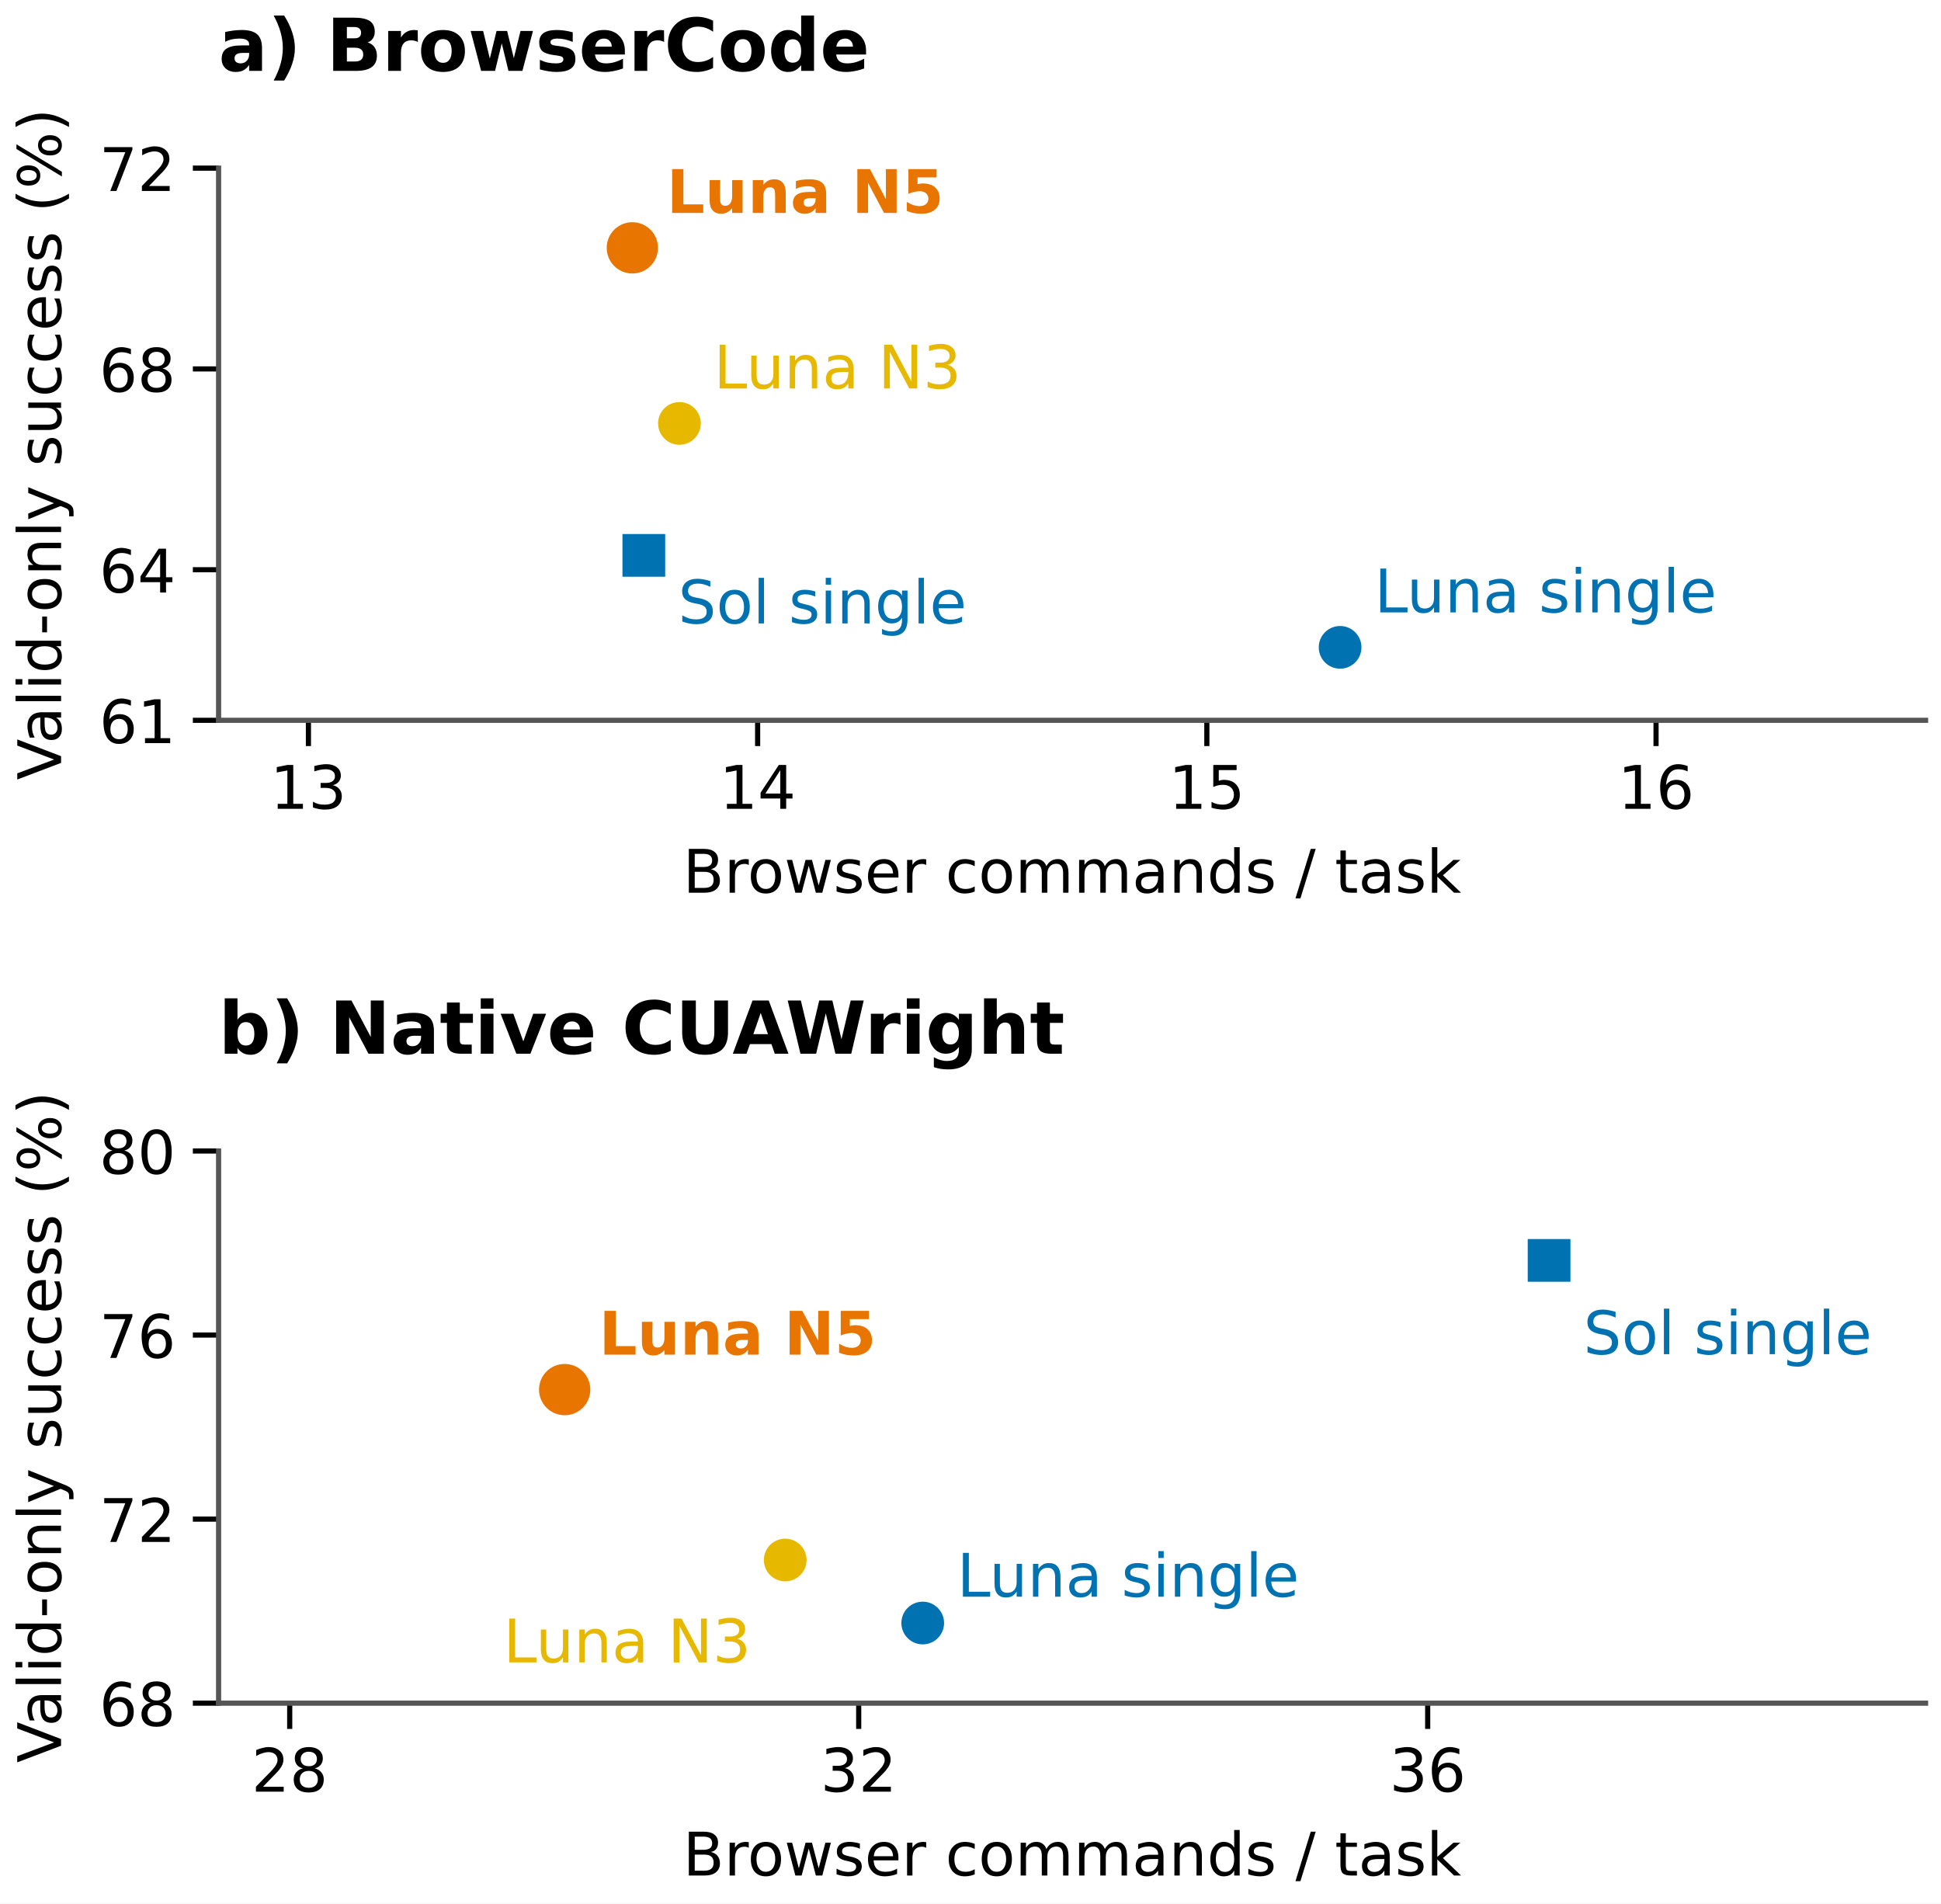
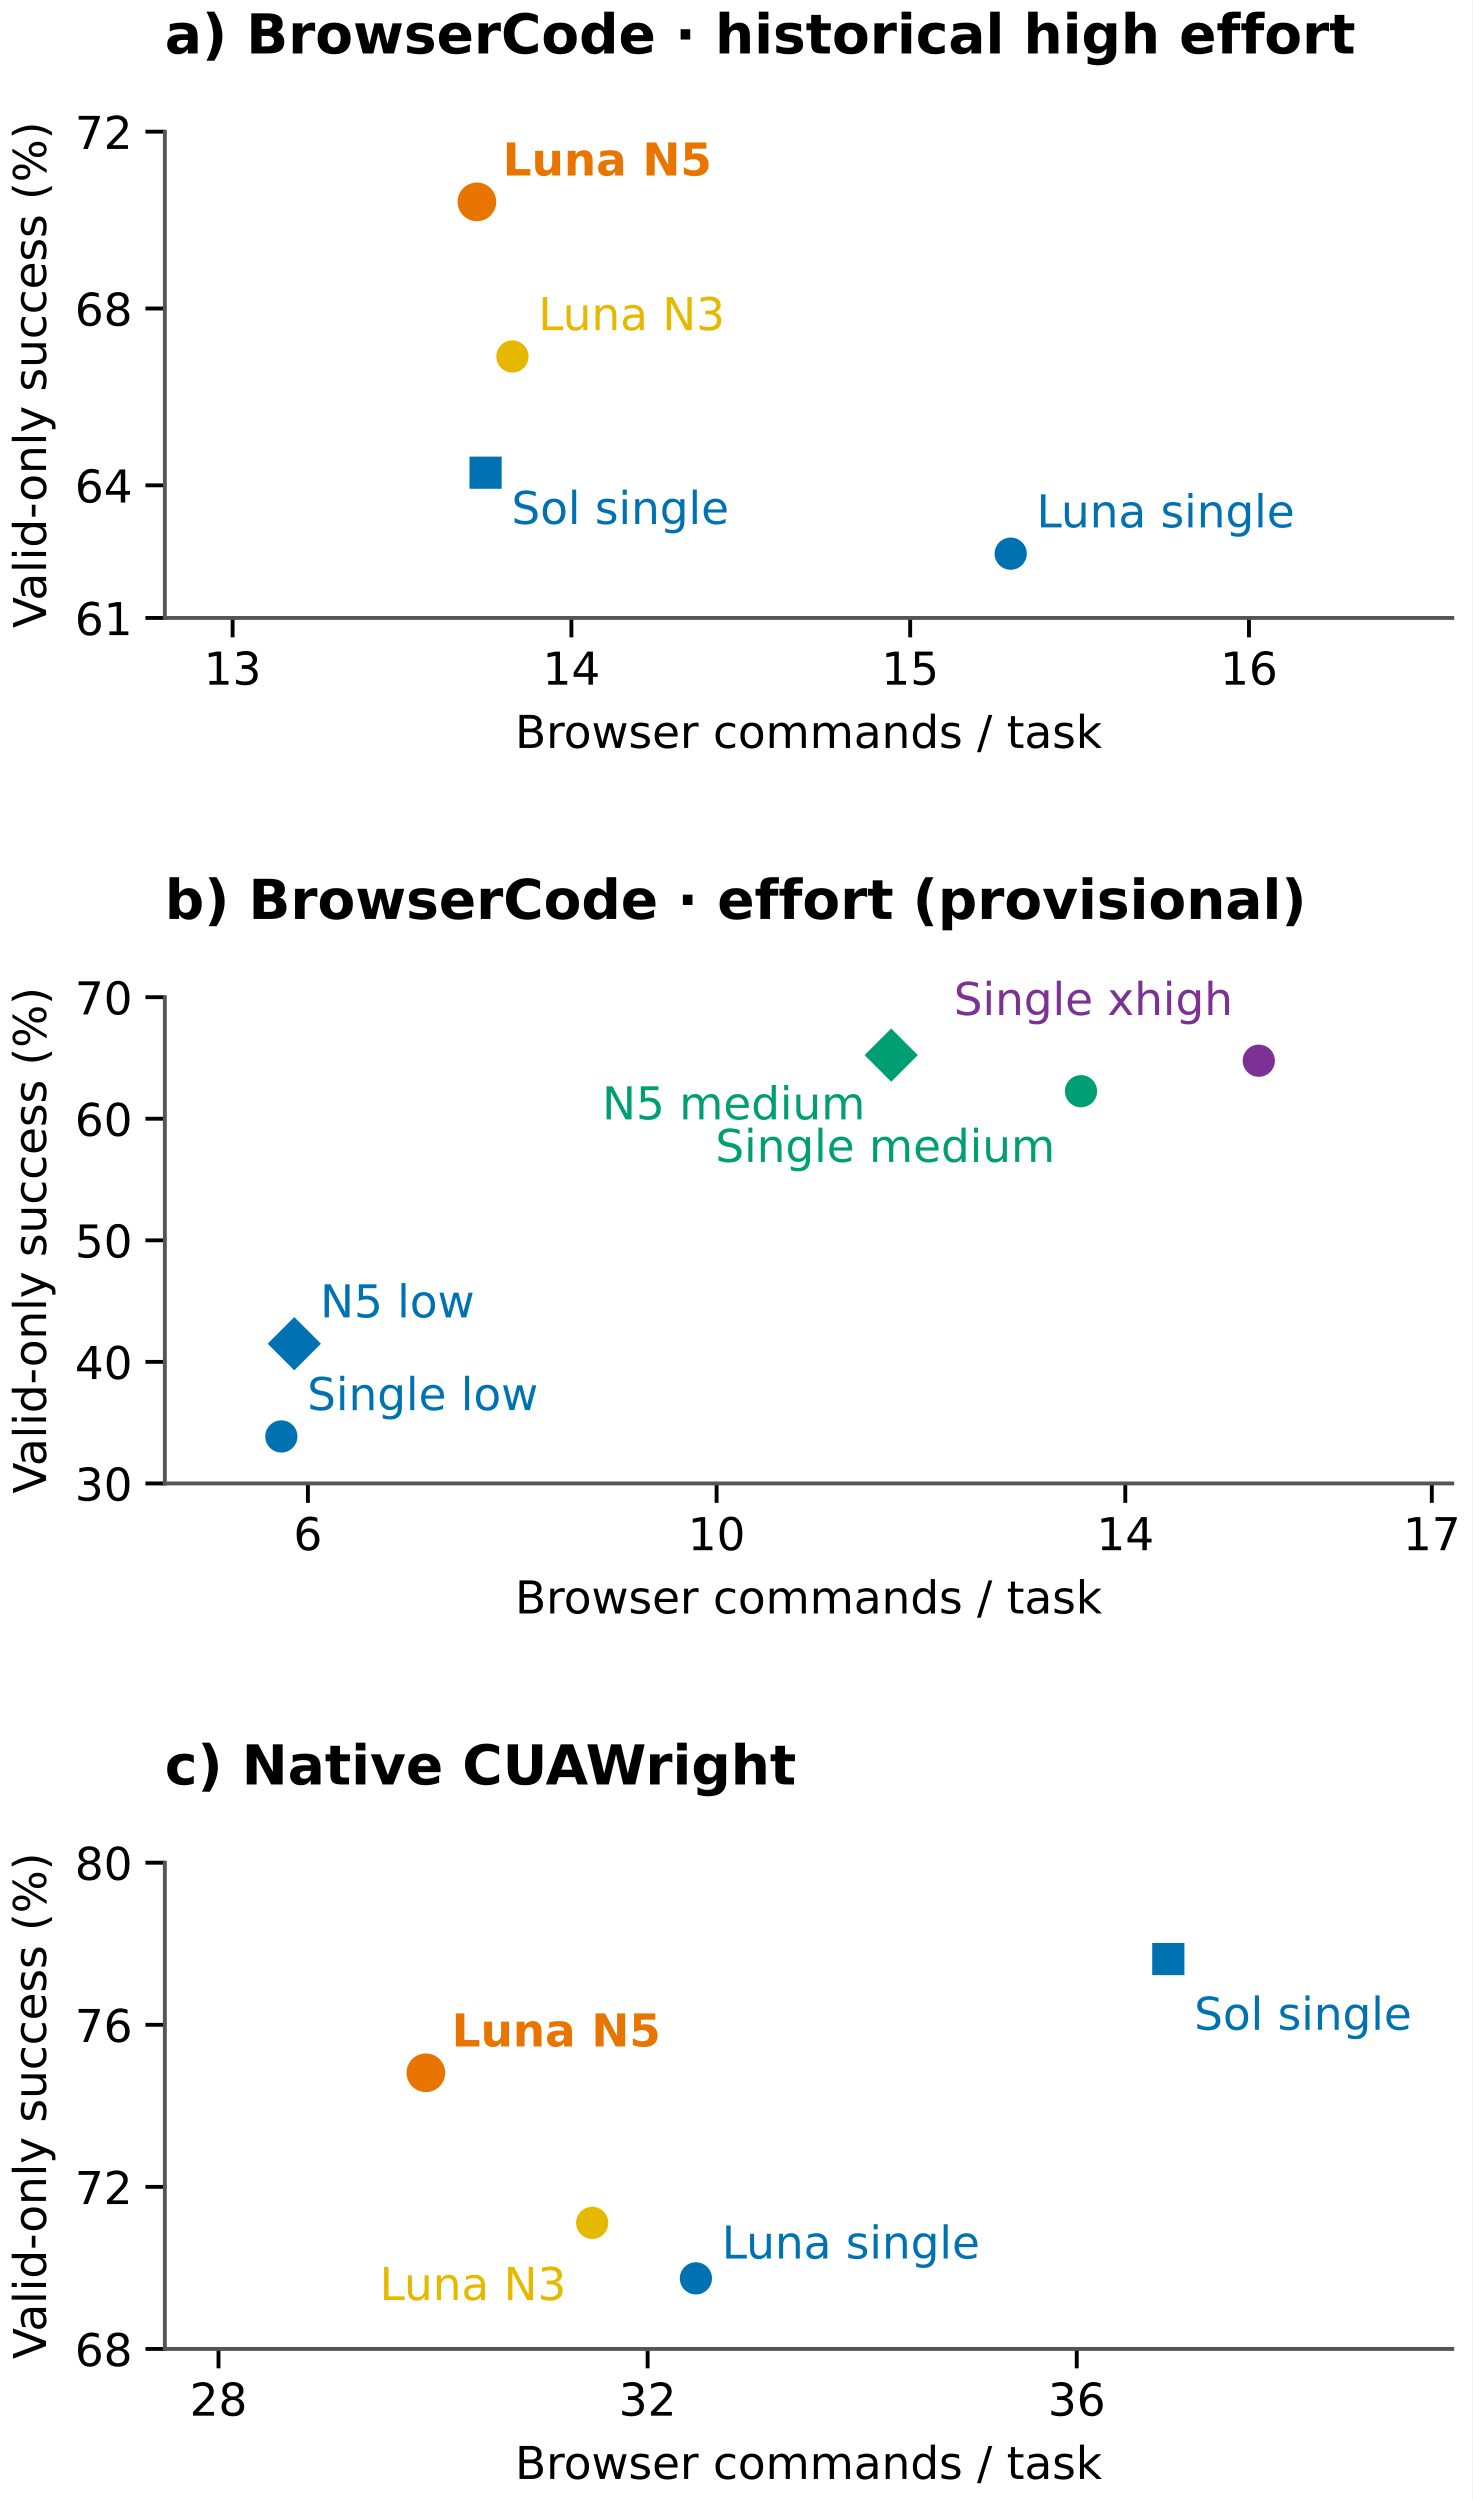
- <svg xmlns="http://www.w3.org/2000/svg" xmlns:xlink="http://www.w3.org/1999/xlink" width="226.272pt" height="221.868pt" viewBox="0 0 226.272 221.868" version="1.1">
+ <svg xmlns="http://www.w3.org/2000/svg" xmlns:xlink="http://www.w3.org/1999/xlink" width="227.567pt" height="386.424pt" viewBox="0 0 227.567 386.424" version="1.1">
  <defs>
    <style type="text/css">*{stroke-linejoin: round; stroke-linecap: butt}</style>
  </defs>
  <g id="figure_1">
    <g id="patch_1">
-       <path d="M 0 221.868 L 226.272 221.868 L 226.272 0 L 0 0 z " style="fill: #ffffff" />
+       <path d="M 0 386.424 L 227.567 386.424 L 227.567 0 L 0 0 z " style="fill: #ffffff" />
    </g>
    <g id="axes_1">
      <g id="patch_2">
-         <path d="M 25.482 83.958 L 224.472 83.958 L 224.472 19.599 L 25.482 19.599 z " style="fill: #ffffff" />
+         <path d="M 25.482 95.513 L 224.472 95.513 L 224.472 20.355 L 25.482 20.355 z " style="fill: #ffffff" />
      </g>
      <g id="matplotlib.axis_1">
        <g id="xtick_1">
          <g id="line2d_1">
            <defs>
-               <path id="m21968f1126" d="M 0 0 L 0 3 " style="stroke: #000000; stroke-width: 0.6" />
+               <path id="m10866afbdd" d="M 0 0 L 0 3 " style="stroke: #000000; stroke-width: 0.6" />
            </defs>
            <g>
-               <use xlink:href="#m21968f1126" x="35.955" y="83.958" style="stroke: #000000; stroke-width: 0.6" />
+               <use xlink:href="#m10866afbdd" x="35.955" y="95.513" style="stroke: #000000; stroke-width: 0.6" />
            </g>
          </g>
          <g id="text_1">
-             <text style="font: 7px 'DejaVu Sans'; text-anchor: middle" x="35.955" y="94.277" transform="rotate(-0 35.95535 94.27729)">13</text>
+             <text style="font: 7px 'DejaVu Sans'; text-anchor: middle" x="35.955" y="105.831" transform="rotate(-0 35.95535 105.8315)">13</text>
          </g>
        </g>
        <g id="xtick_2">
          <g id="line2d_2">
            <g>
-               <use xlink:href="#m21968f1126" x="88.321" y="83.958" style="stroke: #000000; stroke-width: 0.6" />
+               <use xlink:href="#m10866afbdd" x="88.321" y="95.513" style="stroke: #000000; stroke-width: 0.6" />
            </g>
          </g>
          <g id="text_2">
-             <text style="font: 7px 'DejaVu Sans'; text-anchor: middle" x="88.321" y="94.277" transform="rotate(-0 88.32113 94.27729)">14</text>
+             <text style="font: 7px 'DejaVu Sans'; text-anchor: middle" x="88.321" y="105.831" transform="rotate(-0 88.32113 105.8315)">14</text>
          </g>
        </g>
        <g id="xtick_3">
          <g id="line2d_3">
            <g>
-               <use xlink:href="#m21968f1126" x="140.687" y="83.958" style="stroke: #000000; stroke-width: 0.6" />
+               <use xlink:href="#m10866afbdd" x="140.687" y="95.513" style="stroke: #000000; stroke-width: 0.6" />
            </g>
          </g>
          <g id="text_3">
-             <text style="font: 7px 'DejaVu Sans'; text-anchor: middle" x="140.687" y="94.277" transform="rotate(-0 140.6869 94.27729)">15</text>
+             <text style="font: 7px 'DejaVu Sans'; text-anchor: middle" x="140.687" y="105.831" transform="rotate(-0 140.6869 105.8315)">15</text>
          </g>
        </g>
        <g id="xtick_4">
          <g id="line2d_4">
            <g>
-               <use xlink:href="#m21968f1126" x="193.053" y="83.958" style="stroke: #000000; stroke-width: 0.6" />
+               <use xlink:href="#m10866afbdd" x="193.053" y="95.513" style="stroke: #000000; stroke-width: 0.6" />
            </g>
          </g>
          <g id="text_4">
-             <text style="font: 7px 'DejaVu Sans'; text-anchor: middle" x="193.053" y="94.277" transform="rotate(-0 193.0527 94.27729)">16</text>
+             <text style="font: 7px 'DejaVu Sans'; text-anchor: middle" x="193.053" y="105.831" transform="rotate(-0 193.0527 105.8315)">16</text>
          </g>
        </g>
        <g id="text_5">
-           <text style="font: 7px 'DejaVu Sans'; text-anchor: middle" x="124.977" y="104.052" transform="rotate(-0 124.9772 104.052)">Browser commands / task</text>
+           <text style="font: 7px 'DejaVu Sans'; text-anchor: middle" x="124.977" y="115.606" transform="rotate(-0 124.9772 115.6062)">Browser commands / task</text>
        </g>
      </g>
      <g id="matplotlib.axis_2">
        <g id="ytick_1">
          <g id="line2d_5">
            <defs>
-               <path id="m6a079392f3" d="M 0 0 L -3 0 " style="stroke: #000000; stroke-width: 0.6" />
+               <path id="m495e9f0fa9" d="M 0 0 L -3 0 " style="stroke: #000000; stroke-width: 0.6" />
            </defs>
            <g>
-               <use xlink:href="#m6a079392f3" x="25.482" y="83.958" style="stroke: #000000; stroke-width: 0.6" />
+               <use xlink:href="#m495e9f0fa9" x="25.482" y="95.513" style="stroke: #000000; stroke-width: 0.6" />
            </g>
          </g>
          <g id="text_6">
-             <text style="font: 7px 'DejaVu Sans'; text-anchor: end" x="20.482" y="86.618" transform="rotate(-0 20.48219 86.61784)">61</text>
+             <text style="font: 7px 'DejaVu Sans'; text-anchor: end" x="20.482" y="98.172" transform="rotate(-0 20.48219 98.17202)">61</text>
          </g>
        </g>
        <g id="ytick_2">
          <g id="line2d_6">
            <g>
-               <use xlink:href="#m6a079392f3" x="25.482" y="66.406" style="stroke: #000000; stroke-width: 0.6" />
+               <use xlink:href="#m495e9f0fa9" x="25.482" y="75.015" style="stroke: #000000; stroke-width: 0.6" />
            </g>
          </g>
          <g id="text_7">
-             <text style="font: 7px 'DejaVu Sans'; text-anchor: end" x="20.482" y="69.065" transform="rotate(-0 20.48219 69.06519)">64</text>
+             <text style="font: 7px 'DejaVu Sans'; text-anchor: end" x="20.482" y="77.674" transform="rotate(-0 20.48219 77.67441)">64</text>
          </g>
        </g>
        <g id="ytick_3">
          <g id="line2d_7">
            <g>
-               <use xlink:href="#m6a079392f3" x="25.482" y="43.002" style="stroke: #000000; stroke-width: 0.6" />
+               <use xlink:href="#m495e9f0fa9" x="25.482" y="47.685" style="stroke: #000000; stroke-width: 0.6" />
            </g>
          </g>
          <g id="text_8">
-             <text style="font: 7px 'DejaVu Sans'; text-anchor: end" x="20.482" y="45.662" transform="rotate(-0 20.48219 45.66166)">68</text>
+             <text style="font: 7px 'DejaVu Sans'; text-anchor: end" x="20.482" y="50.344" transform="rotate(-0 20.48219 50.34427)">68</text>
          </g>
        </g>
        <g id="ytick_4">
          <g id="line2d_8">
            <g>
-               <use xlink:href="#m6a079392f3" x="25.482" y="19.599" style="stroke: #000000; stroke-width: 0.6" />
+               <use xlink:href="#m495e9f0fa9" x="25.482" y="20.355" style="stroke: #000000; stroke-width: 0.6" />
            </g>
          </g>
          <g id="text_9">
-             <text style="font: 7px 'DejaVu Sans'; text-anchor: end" x="20.482" y="22.258" transform="rotate(-0 20.48219 22.25812)">72</text>
+             <text style="font: 7px 'DejaVu Sans'; text-anchor: end" x="20.482" y="23.014" transform="rotate(-0 20.48219 23.01412)">72</text>
          </g>
        </g>
        <g id="text_10">
-           <text style="font: 7px 'DejaVu Sans'; text-anchor: middle" x="7.119" y="51.779" transform="rotate(-90 7.118906 51.77853)">Valid-only success (%)</text>
+           <text style="font: 7px 'DejaVu Sans'; text-anchor: middle" x="7.119" y="57.934" transform="rotate(-90 7.118906 57.93362)">Valid-only success (%)</text>
        </g>
      </g>
      <g id="patch_3">
-         <path d="M 25.482 83.958 L 25.482 19.599 " style="fill: none; stroke: #555555; stroke-width: 0.6; stroke-linejoin: miter; stroke-linecap: square" />
+         <path d="M 25.482 95.513 L 25.482 20.355 " style="fill: none; stroke: #555555; stroke-width: 0.6; stroke-linejoin: miter; stroke-linecap: square" />
      </g>
      <g id="patch_4">
-         <path d="M 25.482 83.958 L 224.472 83.958 " style="fill: none; stroke: #555555; stroke-width: 0.6; stroke-linejoin: miter; stroke-linecap: square" />
+         <path d="M 25.482 95.513 L 224.472 95.513 " style="fill: none; stroke: #555555; stroke-width: 0.6; stroke-linejoin: miter; stroke-linecap: square" />
      </g>
      <g id="PathCollection_1">
        <defs>
-           <path id="mc786eb5d75" d="M -2.739 2.739 L 2.739 2.739 L 2.739 -2.739 L -2.739 -2.739 z " style="stroke: #ffffff; stroke-width: 0.5" />
-         </defs>
-         <g clip-path="url(#p13295bde91)">
-           <use xlink:href="#mc786eb5d75" x="75.055" y="64.734" style="fill: #0072b2; stroke: #ffffff; stroke-width: 0.5" />
+           <path id="mc0f5e9fc0a" d="M -2.739 2.739 L 2.739 2.739 L 2.739 -2.739 L -2.739 -2.739 z " style="stroke: #ffffff; stroke-width: 0.5" />
+         </defs>
+         <g clip-path="url(#p40188d54c5)">
+           <use xlink:href="#mc0f5e9fc0a" x="75.055" y="73.063" style="fill: #0072b2; stroke: #ffffff; stroke-width: 0.5" />
        </g>
      </g>
      <g id="text_11">
-         <text style="fill: #0072b2; font: 7px 'DejaVu Sans'; text-anchor: start" x="79.055" y="72.666" transform="rotate(-0 79.05514 72.66562)">Sol single</text>
+         <text style="fill: #0072b2; font: 7px 'DejaVu Sans'; text-anchor: start" x="79.055" y="80.994" transform="rotate(-0 79.05514 80.99437)">Sol single</text>
      </g>
      <g id="PathCollection_2">
        <defs>
-           <path id="m61df3e569e" d="M 0 2.739 C 0.726 2.739 1.423 2.45 1.936 1.936 C 2.45 1.423 2.739 0.726 2.739 0 C 2.739 -0.726 2.45 -1.423 1.936 -1.936 C 1.423 -2.45 0.726 -2.739 0 -2.739 C -0.726 -2.739 -1.423 -2.45 -1.936 -1.936 C -2.45 -1.423 -2.739 -0.726 -2.739 0 C -2.739 0.726 -2.45 1.423 -1.936 1.936 C -1.423 2.45 -0.726 2.739 0 2.739 z " style="stroke: #ffffff; stroke-width: 0.5" />
-         </defs>
-         <g clip-path="url(#p13295bde91)">
-           <use xlink:href="#m61df3e569e" x="156.222" y="75.454" style="fill: #0072b2; stroke: #ffffff; stroke-width: 0.5" />
+           <path id="m0097521467" d="M 0 2.739 C 0.726 2.739 1.423 2.45 1.936 1.936 C 2.45 1.423 2.739 0.726 2.739 0 C 2.739 -0.726 2.45 -1.423 1.936 -1.936 C 1.423 -2.45 0.726 -2.739 0 -2.739 C -0.726 -2.739 -1.423 -2.45 -1.936 -1.936 C -2.45 -1.423 -2.739 -0.726 -2.739 0 C -2.739 0.726 -2.45 1.423 -1.936 1.936 C -1.423 2.45 -0.726 2.739 0 2.739 z " style="stroke: #ffffff; stroke-width: 0.5" />
+         </defs>
+         <g clip-path="url(#p40188d54c5)">
+           <use xlink:href="#m0097521467" x="156.222" y="85.581" style="fill: #0072b2; stroke: #ffffff; stroke-width: 0.5" />
        </g>
      </g>
      <g id="text_12">
-         <text style="fill: #0072b2; font: 7px 'DejaVu Sans'; text-anchor: start" x="160.222" y="71.386" transform="rotate(-0 160.2221 71.3855)">Luna single</text>
+         <text style="fill: #0072b2; font: 7px 'DejaVu Sans'; text-anchor: start" x="160.222" y="81.513" transform="rotate(-0 160.2221 81.51282)">Luna single</text>
      </g>
      <g id="PathCollection_3">
        <defs>
-           <path id="m05fceb7993" d="M 0 2.739 C 0.726 2.739 1.423 2.45 1.936 1.936 C 2.45 1.423 2.739 0.726 2.739 0 C 2.739 -0.726 2.45 -1.423 1.936 -1.936 C 1.423 -2.45 0.726 -2.739 0 -2.739 C -0.726 -2.739 -1.423 -2.45 -1.936 -1.936 C -2.45 -1.423 -2.739 -0.726 -2.739 0 C -2.739 0.726 -2.45 1.423 -1.936 1.936 C -1.423 2.45 -0.726 2.739 0 2.739 z " style="stroke: #ffffff; stroke-width: 0.5" />
-         </defs>
-         <g clip-path="url(#p13295bde91)">
-           <use xlink:href="#m05fceb7993" x="79.206" y="49.353" style="fill: #e6b800; stroke: #ffffff; stroke-width: 0.5" />
+           <path id="m7b868f798f" d="M 0 2.739 C 0.726 2.739 1.423 2.45 1.936 1.936 C 2.45 1.423 2.739 0.726 2.739 0 C 2.739 -0.726 2.45 -1.423 1.936 -1.936 C 1.423 -2.45 0.726 -2.739 0 -2.739 C -0.726 -2.739 -1.423 -2.45 -1.936 -1.936 C -2.45 -1.423 -2.739 -0.726 -2.739 0 C -2.739 0.726 -2.45 1.423 -1.936 1.936 C -1.423 2.45 -0.726 2.739 0 2.739 z " style="stroke: #ffffff; stroke-width: 0.5" />
+         </defs>
+         <g clip-path="url(#p40188d54c5)">
+           <use xlink:href="#m7b868f798f" x="79.206" y="55.102" style="fill: #e6b800; stroke: #ffffff; stroke-width: 0.5" />
        </g>
      </g>
      <g id="text_13">
-         <text style="fill: #e6b800; font: 7px 'DejaVu Sans'; text-anchor: start" x="83.206" y="45.285" transform="rotate(-0 83.20627 45.28491)">Luna N3</text>
+         <text style="fill: #e6b800; font: 7px 'DejaVu Sans'; text-anchor: start" x="83.206" y="51.033" transform="rotate(-0 83.20627 51.03311)">Luna N3</text>
      </g>
      <g id="PathCollection_4">
        <defs>
-           <path id="m709d0a3be8" d="M 0 3.24 C 0.859 3.24 1.684 2.899 2.291 2.291 C 2.899 1.684 3.24 0.859 3.24 0 C 3.24 -0.859 2.899 -1.684 2.291 -2.291 C 1.684 -2.899 0.859 -3.24 0 -3.24 C -0.859 -3.24 -1.684 -2.899 -2.291 -2.291 C -2.899 -1.684 -3.24 -0.859 -3.24 0 C -3.24 0.859 -2.899 1.684 -2.291 2.291 C -1.684 2.899 -0.859 3.24 0 3.24 z " style="stroke: #ffffff; stroke-width: 0.5" />
-         </defs>
-         <g clip-path="url(#p13295bde91)">
-           <use xlink:href="#m709d0a3be8" x="73.716" y="28.89" style="fill: #e87500; stroke: #ffffff; stroke-width: 0.5" />
+           <path id="m70a4047668" d="M 0 3.24 C 0.859 3.24 1.684 2.899 2.291 2.291 C 2.899 1.684 3.24 0.859 3.24 0 C 3.24 -0.859 2.899 -1.684 2.291 -2.291 C 1.684 -2.899 0.859 -3.24 0 -3.24 C -0.859 -3.24 -1.684 -2.899 -2.291 -2.291 C -2.899 -1.684 -3.24 -0.859 -3.24 0 C -3.24 0.859 -2.899 1.684 -2.291 2.291 C -1.684 2.899 -0.859 3.24 0 3.24 z " style="stroke: #ffffff; stroke-width: 0.5" />
+         </defs>
+         <g clip-path="url(#p40188d54c5)">
+           <use xlink:href="#m70a4047668" x="73.716" y="31.205" style="fill: #e87500; stroke: #ffffff; stroke-width: 0.5" />
        </g>
      </g>
      <g id="text_14">
-         <text style="fill: #e87500; font: 700 7px 'DejaVu Sans'; text-anchor: start" x="77.716" y="24.822" transform="rotate(-0 77.71571 24.82152)">Luna N5</text>
+         <text style="fill: #e87500; font: 700 7px 'DejaVu Sans'; text-anchor: start" x="77.716" y="27.136" transform="rotate(-0 77.71571 27.1364)">Luna N5</text>
      </g>
    </g>
    <g id="axes_2">
      <g id="patch_5">
-         <path d="M 25.482 198.519 L 224.472 198.519 L 224.472 134.159 L 25.482 134.159 z " style="fill: #ffffff" />
+         <path d="M 25.482 229.294 L 224.472 229.294 L 224.472 154.136 L 25.482 154.136 z " style="fill: #ffffff" />
      </g>
      <g id="matplotlib.axis_3">
        <g id="xtick_5">
          <g id="line2d_9">
            <g>
-               <use xlink:href="#m21968f1126" x="33.773" y="198.519" style="stroke: #000000; stroke-width: 0.6" />
+               <use xlink:href="#m10866afbdd" x="47.592" y="229.294" style="stroke: #000000; stroke-width: 0.6" />
            </g>
          </g>
          <g id="text_15">
-             <text style="font: 7px 'DejaVu Sans'; text-anchor: middle" x="33.773" y="208.838" transform="rotate(-0 33.77344 208.8376)">28</text>
+             <text style="font: 7px 'DejaVu Sans'; text-anchor: middle" x="47.592" y="239.613" transform="rotate(-0 47.59219 239.6125)">6</text>
          </g>
        </g>
        <g id="xtick_6">
          <g id="line2d_10">
            <g>
-               <use xlink:href="#m21968f1126" x="100.103" y="198.519" style="stroke: #000000; stroke-width: 0.6" />
+               <use xlink:href="#m10866afbdd" x="110.764" y="229.294" style="stroke: #000000; stroke-width: 0.6" />
            </g>
          </g>
          <g id="text_16">
-             <text style="font: 7px 'DejaVu Sans'; text-anchor: middle" x="100.103" y="208.838" transform="rotate(-0 100.1034 208.8376)">32</text>
+             <text style="font: 7px 'DejaVu Sans'; text-anchor: middle" x="110.764" y="239.613" transform="rotate(-0 110.7636 239.6125)">10</text>
          </g>
        </g>
        <g id="xtick_7">
          <g id="line2d_11">
            <g>
-               <use xlink:href="#m21968f1126" x="166.433" y="198.519" style="stroke: #000000; stroke-width: 0.6" />
+               <use xlink:href="#m10866afbdd" x="173.935" y="229.294" style="stroke: #000000; stroke-width: 0.6" />
            </g>
          </g>
          <g id="text_17">
-             <text style="font: 7px 'DejaVu Sans'; text-anchor: middle" x="166.433" y="208.838" transform="rotate(-0 166.4334 208.8376)">36</text>
-           </g>
-         </g>
-         <g id="text_18">
-           <text style="font: 7px 'DejaVu Sans'; text-anchor: middle" x="124.977" y="218.612" transform="rotate(-0 124.9772 218.6123)">Browser commands / task</text>
+             <text style="font: 7px 'DejaVu Sans'; text-anchor: middle" x="173.935" y="239.613" transform="rotate(-0 173.935 239.6125)">14</text>
+           </g>
+         </g>
+         <g id="xtick_8">
+           <g id="line2d_12">
+             <g>
+               <use xlink:href="#m10866afbdd" x="221.314" y="229.294" style="stroke: #000000; stroke-width: 0.6" />
+             </g>
+           </g>
+           <g id="text_18">
+             <text style="font: 7px 'DejaVu Sans'; text-anchor: middle" x="221.314" y="239.613" transform="rotate(-0 221.3136 239.6125)">17</text>
+           </g>
+         </g>
+         <g id="text_19">
+           <text style="font: 7px 'DejaVu Sans'; text-anchor: middle" x="124.977" y="249.387" transform="rotate(-0 124.9772 249.3872)">Browser commands / task</text>
        </g>
      </g>
      <g id="matplotlib.axis_4">
        <g id="ytick_5">
-           <g id="line2d_12">
-             <g>
-               <use xlink:href="#m6a079392f3" x="25.482" y="198.519" style="stroke: #000000; stroke-width: 0.6" />
-             </g>
-           </g>
-           <g id="text_19">
-             <text style="font: 7px 'DejaVu Sans'; text-anchor: end" x="20.482" y="201.178" transform="rotate(-0 20.48219 201.1781)">68</text>
+           <g id="line2d_13">
+             <g>
+               <use xlink:href="#m495e9f0fa9" x="25.482" y="229.294" style="stroke: #000000; stroke-width: 0.6" />
+             </g>
+           </g>
+           <g id="text_20">
+             <text style="font: 7px 'DejaVu Sans'; text-anchor: end" x="20.482" y="231.953" transform="rotate(-0 20.48219 231.9531)">30</text>
          </g>
        </g>
        <g id="ytick_6">
-           <g id="line2d_13">
-             <g>
-               <use xlink:href="#m6a079392f3" x="25.482" y="177.065" style="stroke: #000000; stroke-width: 0.6" />
-             </g>
-           </g>
-           <g id="text_20">
-             <text style="font: 7px 'DejaVu Sans'; text-anchor: end" x="20.482" y="179.725" transform="rotate(-0 20.48219 179.7249)">72</text>
+           <g id="line2d_14">
+             <g>
+               <use xlink:href="#m495e9f0fa9" x="25.482" y="210.504" style="stroke: #000000; stroke-width: 0.6" />
+             </g>
+           </g>
+           <g id="text_21">
+             <text style="font: 7px 'DejaVu Sans'; text-anchor: end" x="20.482" y="213.164" transform="rotate(-0 20.48219 213.1636)">40</text>
          </g>
        </g>
        <g id="ytick_7">
-           <g id="line2d_14">
-             <g>
-               <use xlink:href="#m6a079392f3" x="25.482" y="155.612" style="stroke: #000000; stroke-width: 0.6" />
-             </g>
-           </g>
-           <g id="text_21">
-             <text style="font: 7px 'DejaVu Sans'; text-anchor: end" x="20.482" y="158.272" transform="rotate(-0 20.48219 158.2716)">76</text>
+           <g id="line2d_15">
+             <g>
+               <use xlink:href="#m495e9f0fa9" x="25.482" y="191.715" style="stroke: #000000; stroke-width: 0.6" />
+             </g>
+           </g>
+           <g id="text_22">
+             <text style="font: 7px 'DejaVu Sans'; text-anchor: end" x="20.482" y="194.374" transform="rotate(-0 20.48219 194.3741)">50</text>
          </g>
        </g>
        <g id="ytick_8">
-           <g id="line2d_15">
-             <g>
-               <use xlink:href="#m6a079392f3" x="25.482" y="134.159" style="stroke: #000000; stroke-width: 0.6" />
-             </g>
-           </g>
-           <g id="text_22">
-             <text style="font: 7px 'DejaVu Sans'; text-anchor: end" x="20.482" y="136.818" transform="rotate(-0 20.48219 136.8184)">80</text>
-           </g>
-         </g>
-         <g id="text_23">
-           <text style="font: 7px 'DejaVu Sans'; text-anchor: middle" x="7.119" y="166.339" transform="rotate(-90 7.118906 166.3388)">Valid-only success (%)</text>
+           <g id="line2d_16">
+             <g>
+               <use xlink:href="#m495e9f0fa9" x="25.482" y="172.925" style="stroke: #000000; stroke-width: 0.6" />
+             </g>
+           </g>
+           <g id="text_23">
+             <text style="font: 7px 'DejaVu Sans'; text-anchor: end" x="20.482" y="175.585" transform="rotate(-0 20.48219 175.5847)">60</text>
+           </g>
+         </g>
+         <g id="ytick_9">
+           <g id="line2d_17">
+             <g>
+               <use xlink:href="#m495e9f0fa9" x="25.482" y="154.136" style="stroke: #000000; stroke-width: 0.6" />
+             </g>
+           </g>
+           <g id="text_24">
+             <text style="font: 7px 'DejaVu Sans'; text-anchor: end" x="20.482" y="156.795" transform="rotate(-0 20.48219 156.7952)">70</text>
+           </g>
+         </g>
+         <g id="text_25">
+           <text style="font: 7px 'DejaVu Sans'; text-anchor: middle" x="7.119" y="191.715" transform="rotate(-90 7.118906 191.7147)">Valid-only success (%)</text>
        </g>
      </g>
      <g id="patch_6">
-         <path d="M 25.482 198.519 L 25.482 134.159 " style="fill: none; stroke: #555555; stroke-width: 0.6; stroke-linejoin: miter; stroke-linecap: square" />
+         <path d="M 25.482 229.294 L 25.482 154.136 " style="fill: none; stroke: #555555; stroke-width: 0.6; stroke-linejoin: miter; stroke-linecap: square" />
      </g>
      <g id="patch_7">
-         <path d="M 25.482 198.519 L 224.472 198.519 " style="fill: none; stroke: #555555; stroke-width: 0.6; stroke-linejoin: miter; stroke-linecap: square" />
+         <path d="M 25.482 229.294 L 224.472 229.294 " style="fill: none; stroke: #555555; stroke-width: 0.6; stroke-linejoin: miter; stroke-linecap: square" />
      </g>
      <g id="PathCollection_5">
-         <g clip-path="url(#pb2e3ab9505)">
-           <use xlink:href="#mc786eb5d75" x="180.584" y="146.911" style="fill: #0072b2; stroke: #ffffff; stroke-width: 0.5" />
-         </g>
-       </g>
-       <g id="text_24">
-         <text style="fill: #0072b2; font: 7px 'DejaVu Sans'; text-anchor: start" x="184.584" y="157.842" transform="rotate(-0 184.5838 157.8424)">Sol single</text>
+         <defs>
+           <path id="maa9f455be2" d="M 0 2.739 C 0.726 2.739 1.423 2.45 1.936 1.936 C 2.45 1.423 2.739 0.726 2.739 0 C 2.739 -0.726 2.45 -1.423 1.936 -1.936 C 1.423 -2.45 0.726 -2.739 0 -2.739 C -0.726 -2.739 -1.423 -2.45 -1.936 -1.936 C -2.45 -1.423 -2.739 -0.726 -2.739 0 C -2.739 0.726 -2.45 1.423 -1.936 1.936 C -1.423 2.45 -0.726 2.739 0 2.739 z " style="stroke: #ffffff; stroke-width: 0.5" />
+         </defs>
+         <g clip-path="url(#p17f60540f5)">
+           <use xlink:href="#maa9f455be2" x="194.571" y="163.957" style="fill: #7b3294; stroke: #ffffff; stroke-width: 0.5" />
+         </g>
+       </g>
+       <g id="text_26">
+         <text style="fill: #7b3294; font: 7px 'DejaVu Sans'; text-anchor: end" x="190.571" y="156.889" transform="rotate(-0 190.571 156.8891)">Single xhigh</text>
      </g>
      <g id="PathCollection_6">
-         <g clip-path="url(#pb2e3ab9505)">
-           <use xlink:href="#m61df3e569e" x="107.566" y="189.177" style="fill: #0072b2; stroke: #ffffff; stroke-width: 0.5" />
-         </g>
-       </g>
-       <g id="text_25">
-         <text style="fill: #0072b2; font: 7px 'DejaVu Sans'; text-anchor: start" x="111.566" y="186.109" transform="rotate(-0 111.5656 186.109)">Luna single</text>
+         <defs>
+           <path id="mf0fc9045d3" d="M 0 2.739 C 0.726 2.739 1.423 2.45 1.936 1.936 C 2.45 1.423 2.739 0.726 2.739 0 C 2.739 -0.726 2.45 -1.423 1.936 -1.936 C 1.423 -2.45 0.726 -2.739 0 -2.739 C -0.726 -2.739 -1.423 -2.45 -1.936 -1.936 C -2.45 -1.423 -2.739 -0.726 -2.739 0 C -2.739 0.726 -2.45 1.423 -1.936 1.936 C -1.423 2.45 -0.726 2.739 0 2.739 z " style="stroke: #ffffff; stroke-width: 0.5" />
+         </defs>
+         <g clip-path="url(#p17f60540f5)">
+           <use xlink:href="#mf0fc9045d3" x="167.091" y="168.671" style="fill: #009e73; stroke: #ffffff; stroke-width: 0.5" />
+         </g>
+       </g>
+       <g id="text_27">
+         <text style="fill: #009e73; font: 7px 'DejaVu Sans'; text-anchor: end" x="163.091" y="179.603" transform="rotate(-0 163.0915 179.6025)">Single medium</text>
      </g>
      <g id="PathCollection_7">
-         <g clip-path="url(#pb2e3ab9505)">
-           <use xlink:href="#m05fceb7993" x="91.536" y="181.833" style="fill: #e6b800; stroke: #ffffff; stroke-width: 0.5" />
-         </g>
-       </g>
-       <g id="text_26">
-         <text style="fill: #e6b800; font: 7px 'DejaVu Sans'; text-anchor: end" x="87.536" y="193.764" transform="rotate(-0 87.53581 193.7644)">Luna N3</text>
+         <g clip-path="url(#p17f60540f5)">
+           <use xlink:href="#m0097521467" x="43.486" y="222.032" style="fill: #0072b2; stroke: #ffffff; stroke-width: 0.5" />
+         </g>
+       </g>
+       <g id="text_28">
+         <text style="fill: #0072b2; font: 7px 'DejaVu Sans'; text-anchor: start" x="47.486" y="217.964" transform="rotate(-0 47.48604 217.9639)">Single low</text>
      </g>
      <g id="PathCollection_8">
-         <g clip-path="url(#pb2e3ab9505)">
-           <use xlink:href="#m709d0a3be8" x="65.826" y="161.969" style="fill: #e87500; stroke: #ffffff; stroke-width: 0.5" />
-         </g>
-       </g>
-       <g id="text_27">
-         <text style="fill: #e87500; font: 700 7px 'DejaVu Sans'; text-anchor: start" x="69.826" y="157.9" transform="rotate(-0 69.82552 157.9003)">Luna N5</text>
-       </g>
-     </g>
-     <g id="text_28">
-       <text style="font: 700 8.5px 'DejaVu Sans'; text-anchor: start" x="25.482" y="8.259" transform="rotate(-0 25.48219 8.258672)">a)  BrowserCode</text>
-     </g>
-     <g id="text_29">
-       <text style="font: 700 8.5px 'DejaVu Sans'; text-anchor: start" x="25.482" y="122.819" transform="rotate(-0 25.48219 122.819)">b)  Native CUAWright</text>
+         <defs>
+           <path id="mb492fa43c8" d="M -0 4.472 L 4.472 0 L 0 -4.472 L -4.472 -0 z " style="stroke: #ffffff; stroke-width: 0.5" />
+         </defs>
+         <g clip-path="url(#p17f60540f5)">
+           <use xlink:href="#mb492fa43c8" x="137.754" y="163.09" style="fill: #009e73; stroke: #ffffff; stroke-width: 0.5" />
+         </g>
+       </g>
+       <g id="text_29">
+         <text style="fill: #009e73; font: 7px 'DejaVu Sans'; text-anchor: end" x="133.754" y="173.022" transform="rotate(-0 133.7541 173.0216)">N5 medium</text>
+       </g>
+       <g id="PathCollection_9">
+         <defs>
+           <path id="m40e7efa417" d="M -0 4.472 L 4.472 0 L 0 -4.472 L -4.472 -0 z " style="stroke: #ffffff; stroke-width: 0.5" />
+         </defs>
+         <g clip-path="url(#p17f60540f5)">
+           <use xlink:href="#m40e7efa417" x="45.486" y="207.697" style="fill: #0072b2; stroke: #ffffff; stroke-width: 0.5" />
+         </g>
+       </g>
+       <g id="text_30">
+         <text style="fill: #0072b2; font: 7px 'DejaVu Sans'; text-anchor: start" x="49.486" y="203.629" transform="rotate(-0 49.48647 203.629)">N5 low</text>
+       </g>
+     </g>
+     <g id="axes_3">
+       <g id="patch_8">
+         <path d="M 25.482 363.075 L 224.472 363.075 L 224.472 287.917 L 25.482 287.917 z " style="fill: #ffffff" />
+       </g>
+       <g id="matplotlib.axis_5">
+         <g id="xtick_9">
+           <g id="line2d_18">
+             <g>
+               <use xlink:href="#m10866afbdd" x="33.773" y="363.075" style="stroke: #000000; stroke-width: 0.6" />
+             </g>
+           </g>
+           <g id="text_31">
+             <text style="font: 7px 'DejaVu Sans'; text-anchor: middle" x="33.773" y="373.394" transform="rotate(-0 33.77344 373.3936)">28</text>
+           </g>
+         </g>
+         <g id="xtick_10">
+           <g id="line2d_19">
+             <g>
+               <use xlink:href="#m10866afbdd" x="100.103" y="363.075" style="stroke: #000000; stroke-width: 0.6" />
+             </g>
+           </g>
+           <g id="text_32">
+             <text style="font: 7px 'DejaVu Sans'; text-anchor: middle" x="100.103" y="373.394" transform="rotate(-0 100.1034 373.3936)">32</text>
+           </g>
+         </g>
+         <g id="xtick_11">
+           <g id="line2d_20">
+             <g>
+               <use xlink:href="#m10866afbdd" x="166.433" y="363.075" style="stroke: #000000; stroke-width: 0.6" />
+             </g>
+           </g>
+           <g id="text_33">
+             <text style="font: 7px 'DejaVu Sans'; text-anchor: middle" x="166.433" y="373.394" transform="rotate(-0 166.4334 373.3936)">36</text>
+           </g>
+         </g>
+         <g id="text_34">
+           <text style="font: 7px 'DejaVu Sans'; text-anchor: middle" x="124.977" y="383.168" transform="rotate(-0 124.9772 383.1683)">Browser commands / task</text>
+         </g>
+       </g>
+       <g id="matplotlib.axis_6">
+         <g id="ytick_10">
+           <g id="line2d_21">
+             <g>
+               <use xlink:href="#m495e9f0fa9" x="25.482" y="363.075" style="stroke: #000000; stroke-width: 0.6" />
+             </g>
+           </g>
+           <g id="text_35">
+             <text style="font: 7px 'DejaVu Sans'; text-anchor: end" x="20.482" y="365.734" transform="rotate(-0 20.48219 365.7341)">68</text>
+           </g>
+         </g>
+         <g id="ytick_11">
+           <g id="line2d_22">
+             <g>
+               <use xlink:href="#m495e9f0fa9" x="25.482" y="338.022" style="stroke: #000000; stroke-width: 0.6" />
+             </g>
+           </g>
+           <g id="text_36">
+             <text style="font: 7px 'DejaVu Sans'; text-anchor: end" x="20.482" y="340.681" transform="rotate(-0 20.48219 340.6815)">72</text>
+           </g>
+         </g>
+         <g id="ytick_12">
+           <g id="line2d_23">
+             <g>
+               <use xlink:href="#m495e9f0fa9" x="25.482" y="312.969" style="stroke: #000000; stroke-width: 0.6" />
+             </g>
+           </g>
+           <g id="text_37">
+             <text style="font: 7px 'DejaVu Sans'; text-anchor: end" x="20.482" y="315.629" transform="rotate(-0 20.48219 315.6289)">76</text>
+           </g>
+         </g>
+         <g id="ytick_13">
+           <g id="line2d_24">
+             <g>
+               <use xlink:href="#m495e9f0fa9" x="25.482" y="287.917" style="stroke: #000000; stroke-width: 0.6" />
+             </g>
+           </g>
+           <g id="text_38">
+             <text style="font: 7px 'DejaVu Sans'; text-anchor: end" x="20.482" y="290.576" transform="rotate(-0 20.48219 290.5762)">80</text>
+           </g>
+         </g>
+         <g id="text_39">
+           <text style="font: 7px 'DejaVu Sans'; text-anchor: middle" x="7.119" y="325.496" transform="rotate(-90 7.118906 325.4957)">Valid-only success (%)</text>
+         </g>
+       </g>
+       <g id="patch_9">
+         <path d="M 25.482 363.075 L 25.482 287.917 " style="fill: none; stroke: #555555; stroke-width: 0.6; stroke-linejoin: miter; stroke-linecap: square" />
+       </g>
+       <g id="patch_10">
+         <path d="M 25.482 363.075 L 224.472 363.075 " style="fill: none; stroke: #555555; stroke-width: 0.6; stroke-linejoin: miter; stroke-linecap: square" />
+       </g>
+       <g id="PathCollection_10">
+         <g clip-path="url(#p9a64ed95d6)">
+           <use xlink:href="#mc0f5e9fc0a" x="180.584" y="302.808" style="fill: #0072b2; stroke: #ffffff; stroke-width: 0.5" />
+         </g>
+       </g>
+       <g id="text_40">
+         <text style="fill: #0072b2; font: 7px 'DejaVu Sans'; text-anchor: start" x="184.584" y="313.74" transform="rotate(-0 184.5838 313.7398)">Sol single</text>
+       </g>
+       <g id="PathCollection_11">
+         <g clip-path="url(#p9a64ed95d6)">
+           <use xlink:href="#m0097521467" x="107.566" y="352.166" style="fill: #0072b2; stroke: #ffffff; stroke-width: 0.5" />
+         </g>
+       </g>
+       <g id="text_41">
+         <text style="fill: #0072b2; font: 7px 'DejaVu Sans'; text-anchor: start" x="111.566" y="349.098" transform="rotate(-0 111.5656 349.0977)">Luna single</text>
+       </g>
+       <g id="PathCollection_12">
+         <g clip-path="url(#p9a64ed95d6)">
+           <use xlink:href="#m7b868f798f" x="91.536" y="343.589" style="fill: #e6b800; stroke: #ffffff; stroke-width: 0.5" />
+         </g>
+       </g>
+       <g id="text_42">
+         <text style="fill: #e6b800; font: 7px 'DejaVu Sans'; text-anchor: end" x="87.536" y="355.521" transform="rotate(-0 87.53581 355.5209)">Luna N3</text>
+       </g>
+       <g id="PathCollection_13">
+         <g clip-path="url(#p9a64ed95d6)">
+           <use xlink:href="#m70a4047668" x="65.826" y="320.392" style="fill: #e87500; stroke: #ffffff; stroke-width: 0.5" />
+         </g>
+       </g>
+       <g id="text_43">
+         <text style="fill: #e87500; font: 700 7px 'DejaVu Sans'; text-anchor: start" x="69.826" y="316.324" transform="rotate(-0 69.82552 316.324)">Luna N5</text>
+       </g>
+     </g>
+     <g id="text_44">
+       <text style="font: 700 8.5px 'DejaVu Sans'; text-anchor: start" x="25.482" y="8.259" transform="rotate(-0 25.48219 8.258672)">a)  BrowserCode · historical high effort</text>
+     </g>
+     <g id="text_45">
+       <text style="font: 700 8.5px 'DejaVu Sans'; text-anchor: start" x="25.482" y="142.04" transform="rotate(-0 25.48219 142.0397)">b)  BrowserCode · effort (provisional)</text>
+     </g>
+     <g id="text_46">
+       <text style="font: 700 8.5px 'DejaVu Sans'; text-anchor: start" x="25.482" y="275.821" transform="rotate(-0 25.48219 275.8208)">c)  Native CUAWright</text>
    </g>
  </g>
  <defs>
-     <clipPath id="p13295bde91">
-       <rect x="25.482" y="19.599" width="198.99" height="64.36" />
+     <clipPath id="p40188d54c5">
+       <rect x="25.482" y="20.355" width="198.99" height="75.158" />
    </clipPath>
-     <clipPath id="pb2e3ab9505">
-       <rect x="25.482" y="134.159" width="198.99" height="64.36" />
+     <clipPath id="p17f60540f5">
+       <rect x="25.482" y="154.136" width="198.99" height="75.158" />
+     </clipPath>
+     <clipPath id="p9a64ed95d6">
+       <rect x="25.482" y="287.917" width="198.99" height="75.158" />
    </clipPath>
  </defs>
</svg>
